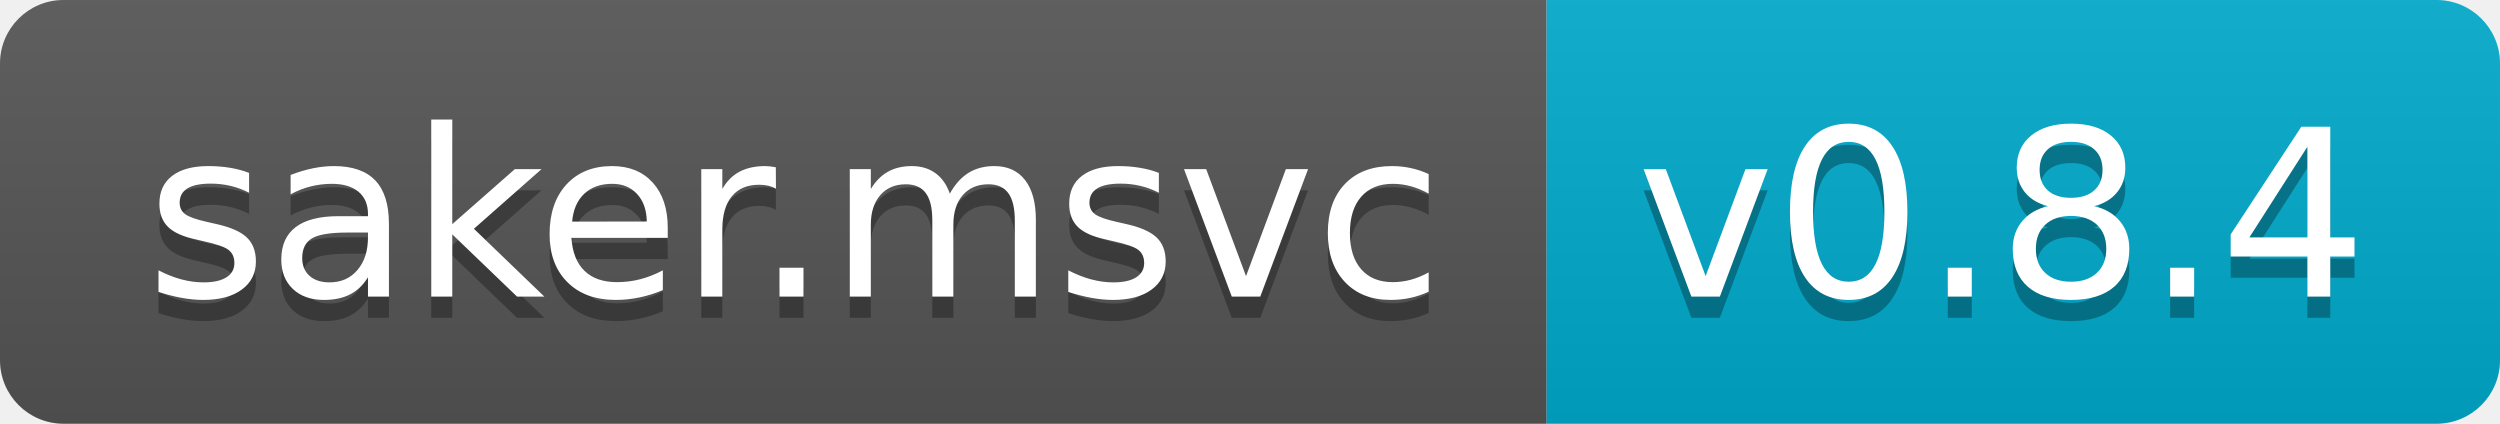
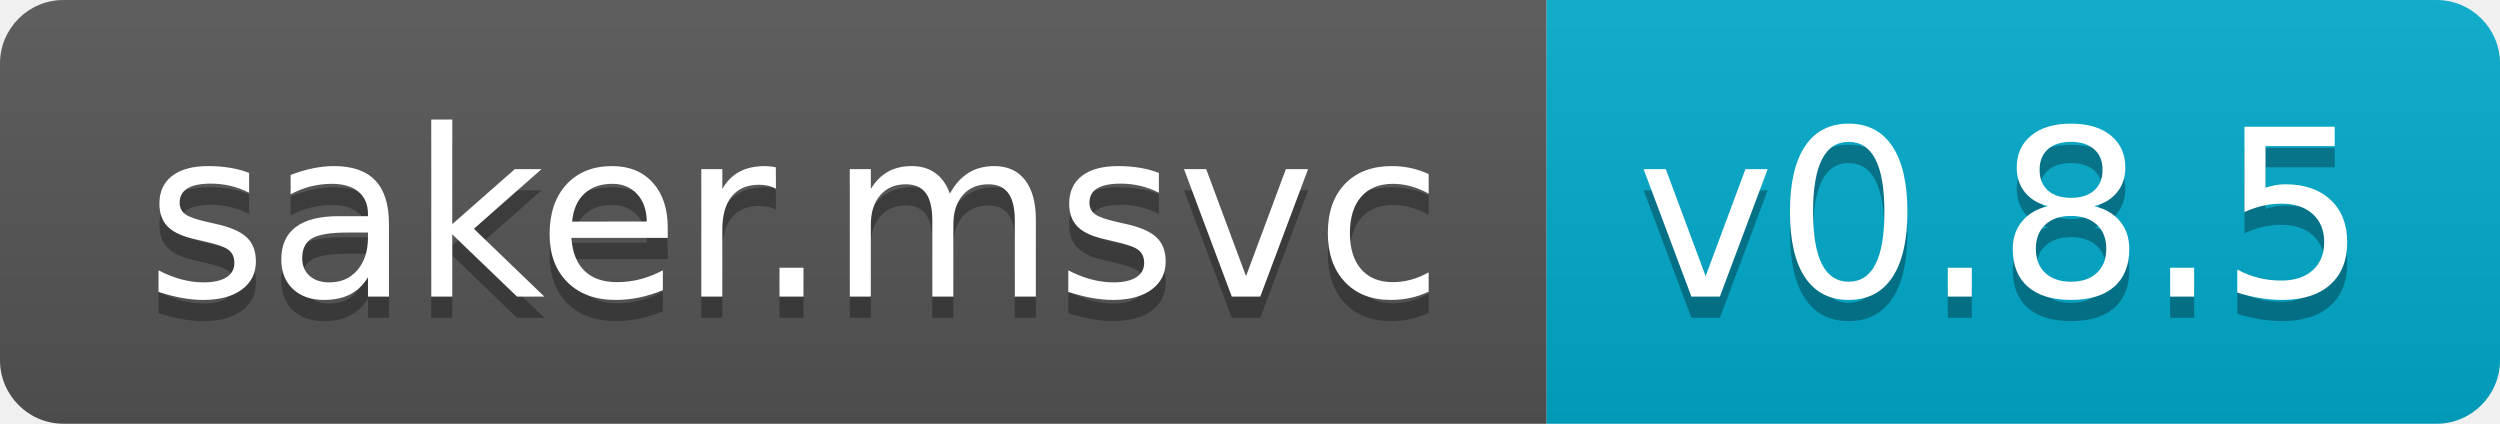
<svg xmlns="http://www.w3.org/2000/svg" width="118" height="20">
-   <linearGradient id="b" x2="0" y2="100%">
+   <linearGradient id="s" x2="0" y2="100%">
    <stop offset="0" stop-color="#bbb" stop-opacity=".1" />
    <stop offset="1" stop-opacity=".1" />
  </linearGradient>
-   <clipPath id="a">
+   <clipPath id="r">
    <rect width="118" height="20" rx="3" fill="#fff" />
  </clipPath>
-   <g clip-path="url(#a)">
-     <path fill="#555" d="M0 0h73v20H0z" />
-     <path fill="#0ac" d="M73 0h45v20H73z" />
-     <path fill="url(#b)" d="M0 0h118v20H0z" />
+   <g clip-path="url(#r)">
+     <rect width="73" height="20" fill="#555" />
+     <rect x="73" width="45" height="20" fill="#0ac" />
+     <rect width="118" height="20" fill="url(#s)" />
  </g>
-   <g fill="#fff" text-anchor="middle" font-family="DejaVu Sans,Verdana,Geneva,sans-serif" font-size="110">
+   <g fill="#fff" text-anchor="middle" font-family="Verdana,Geneva,DejaVu Sans,sans-serif" text-rendering="geometricPrecision" font-size="110">
    <text x="375" y="150" fill="#010101" fill-opacity=".3" transform="scale(.1)" textLength="630">saker.msvc</text>
    <text x="375" y="140" transform="scale(.1)" textLength="630">saker.msvc</text>
-     <text x="945" y="150" fill="#010101" fill-opacity=".3" transform="scale(.1)" textLength="350">v0.8.4</text>
-     <text x="945" y="140" transform="scale(.1)" textLength="350">v0.8.4</text>
+     <text x="945" y="150" fill="#010101" fill-opacity=".3" transform="scale(.1)" textLength="350">v0.8.5</text>
+     <text x="945" y="140" transform="scale(.1)" textLength="350">v0.8.5</text>
  </g>
</svg>
